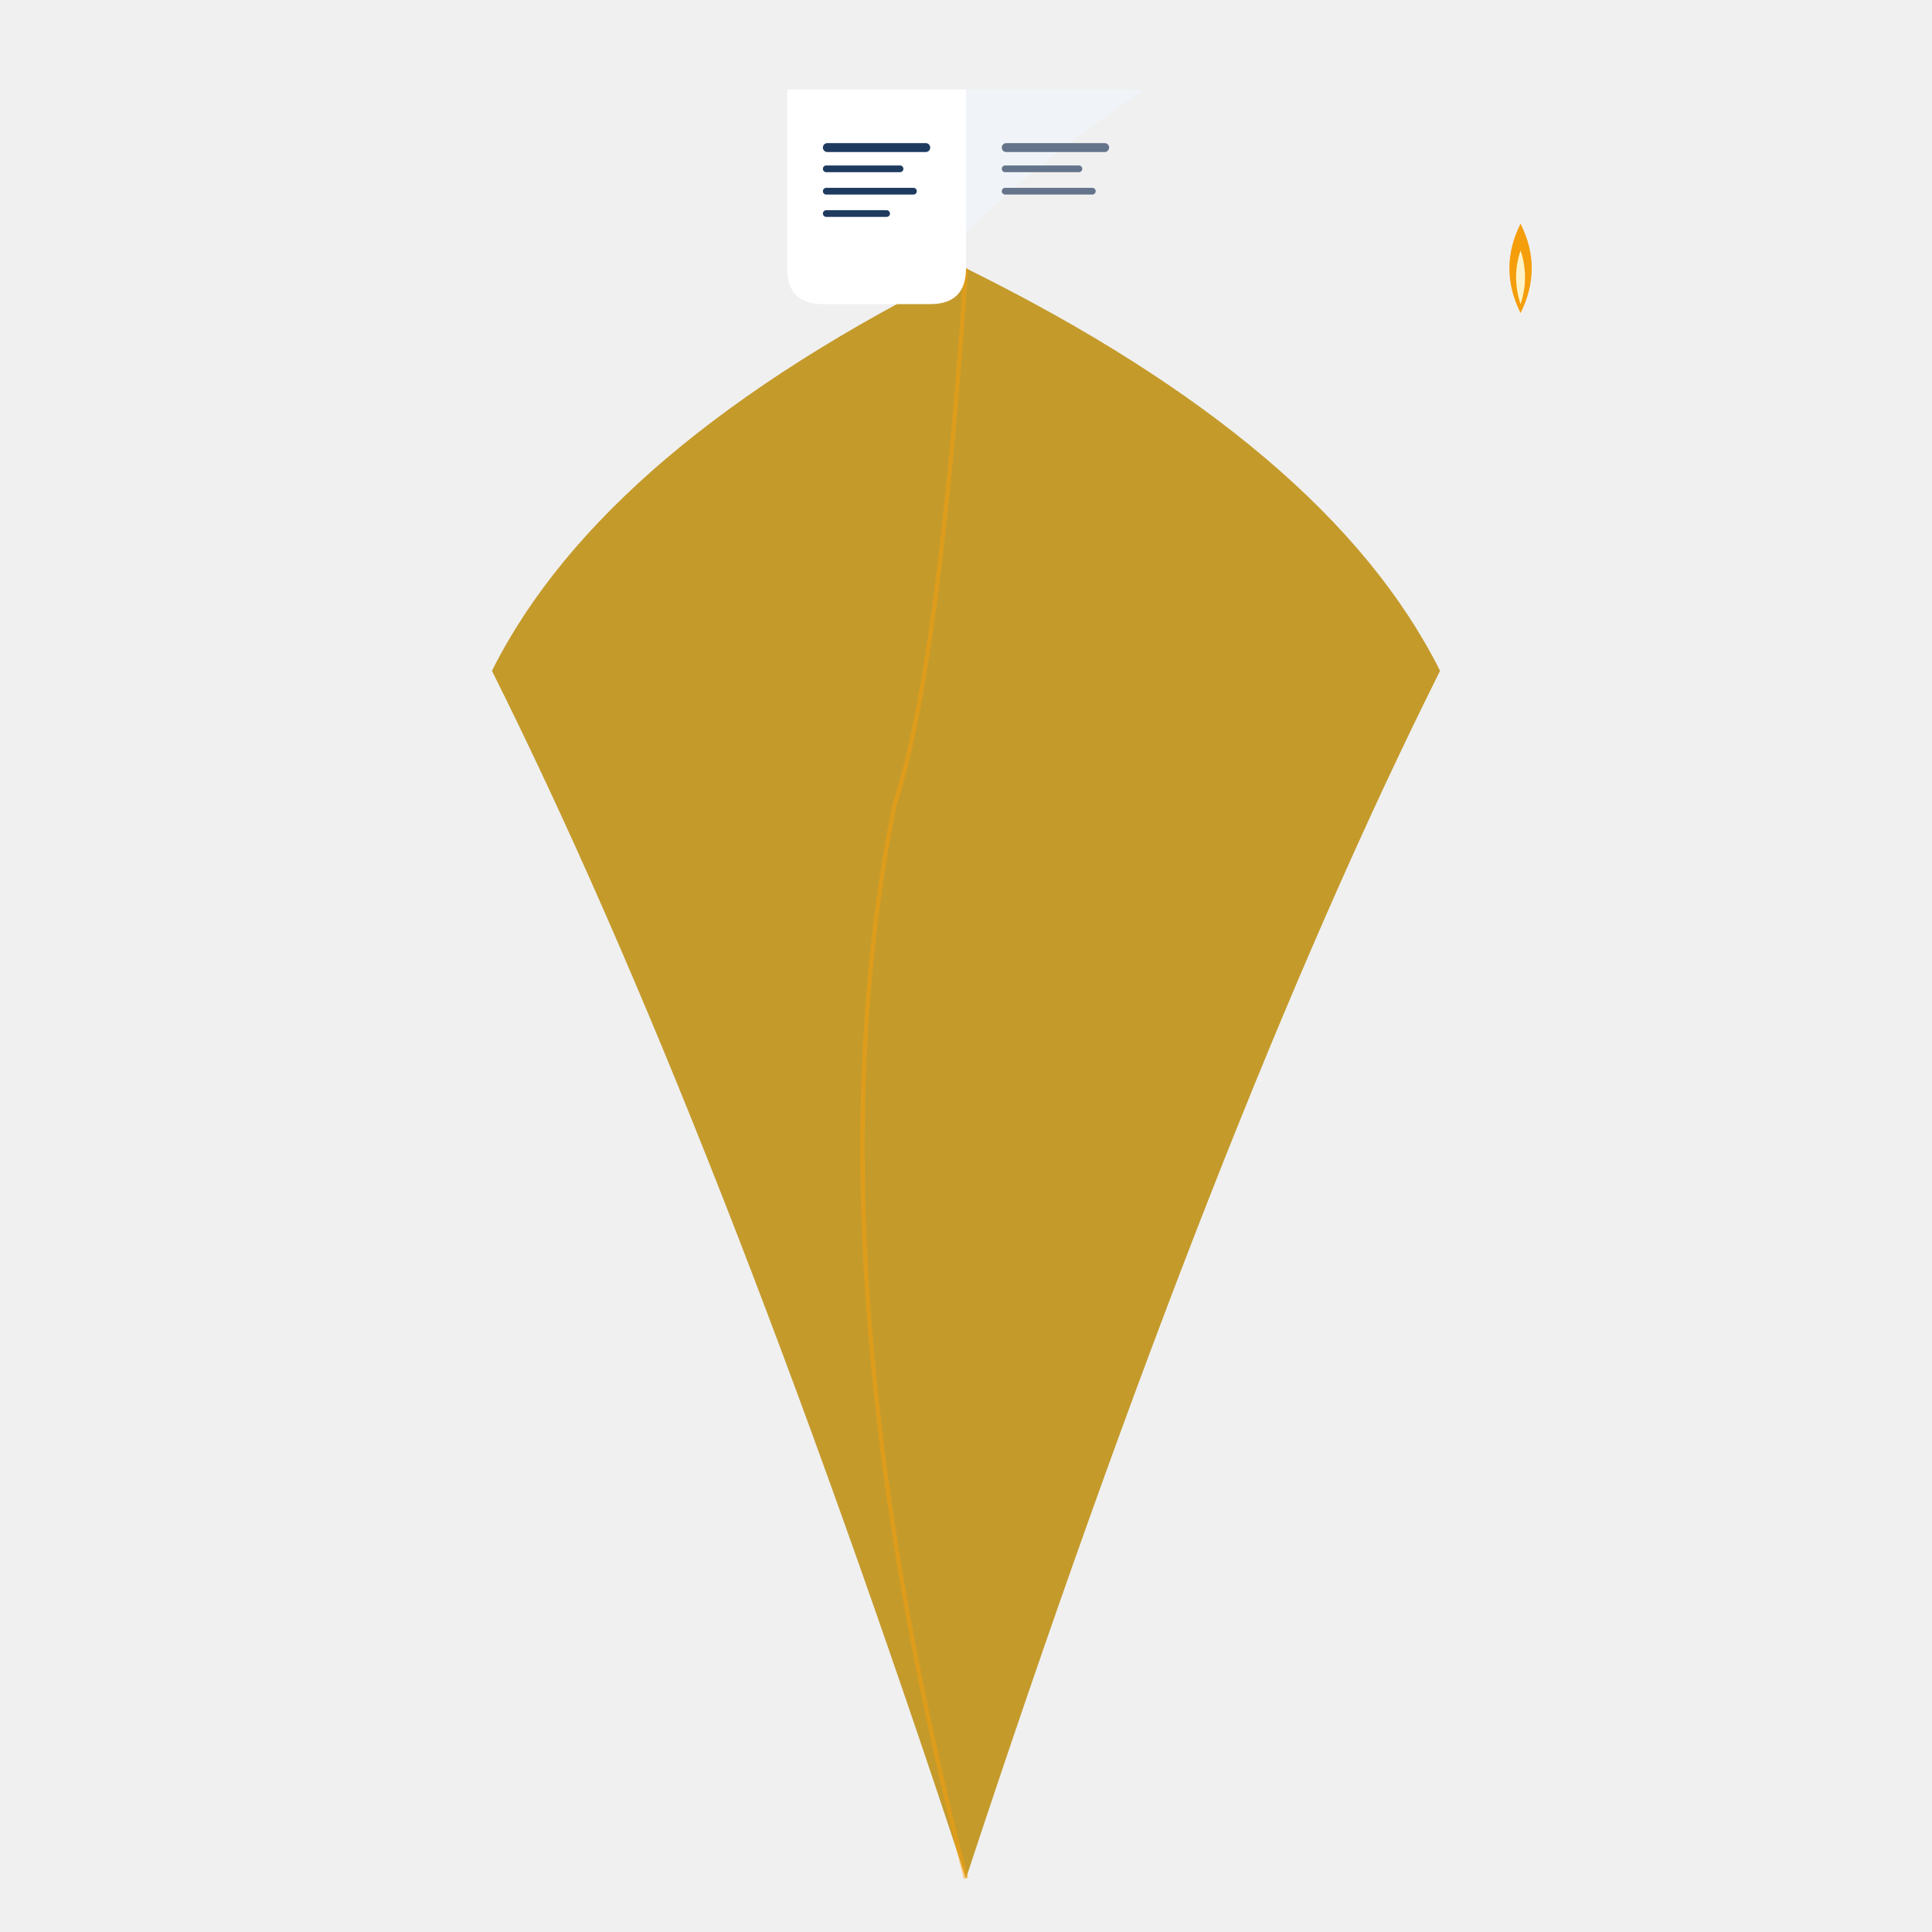
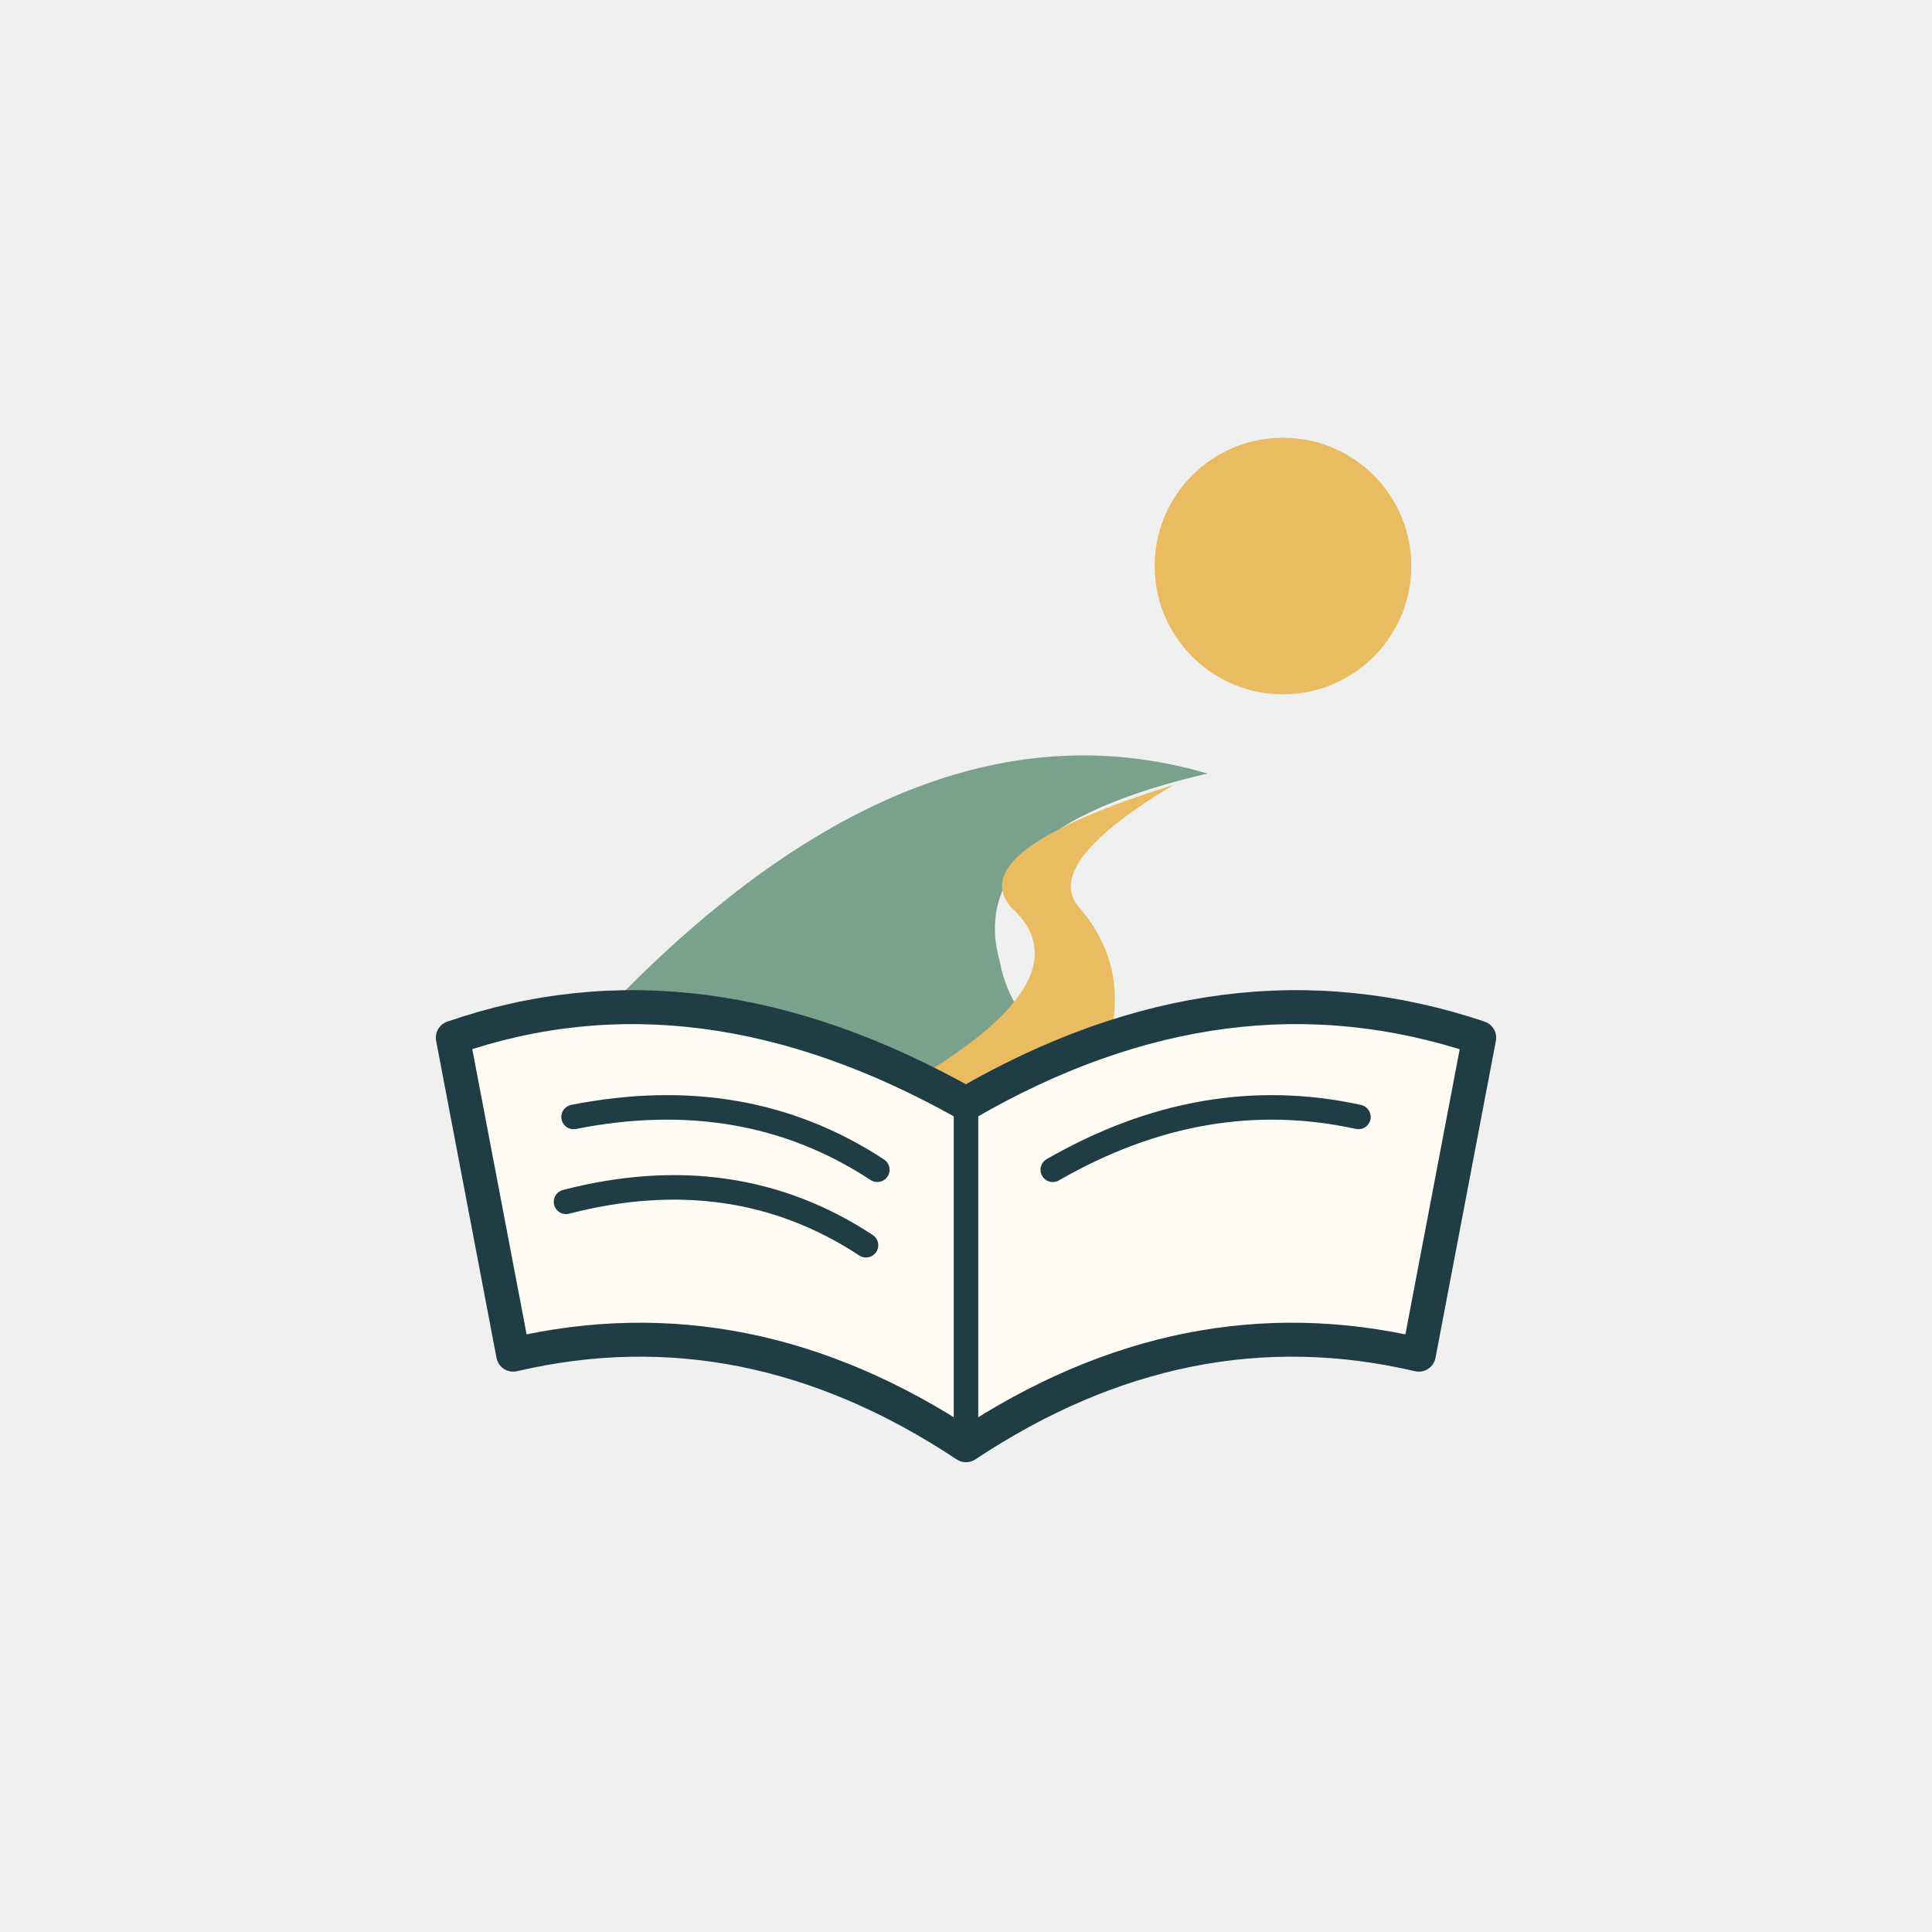
- <svg xmlns="http://www.w3.org/2000/svg" viewBox="0 0 432 432">
-   <path d="M216 420            Q 160 250 110 150            Q 135 100 216 60            Q 297 100 322 150            Q 272 250 216 420" fill="#C49A2B" />
-   <path d="M216 420            Q 180 280 200 180            Q 210 150 216 60" fill="none" stroke="#F59E0B" strokeWidth="6" strokeLinecap="round" opacity="0.5" />
-   <g transform="translate(176, 20)">
-     <path d="M40 0 L0 0 L0 40 Q0 48 8 48 L32 48 Q40 48 40 40 Z" fill="#FFFFFF" />
-     <path d="M40 0 L80 0 Q56 16 40 32 Z" fill="#F0F4F8" />
-     <rect x="8" y="12" width="24" height="2" fill="#1E3A5F" rx="1" />
-     <rect x="8" y="17" width="18" height="1.5" fill="#1E3A5F" rx="0.75" />
-     <rect x="8" y="22" width="21" height="1.5" fill="#1E3A5F" rx="0.75" />
-     <rect x="8" y="27" width="15" height="1.5" fill="#1E3A5F" rx="0.75" />
-     <rect x="48" y="12" width="24" height="2" fill="#64748B" rx="1" />
-     <rect x="48" y="17" width="18" height="1.5" fill="#64748B" rx="0.75" />
-     <rect x="48" y="22" width="21" height="1.5" fill="#64748B" rx="0.75" />
-   </g>
-   <g transform="translate(330, 40)">
-     <path d="M10 30 Q15 20 10 10 Q5 20 10 30" fill="#F59E0B" />
-     <path d="M10 28 Q12 22 10 16 Q8 22 10 28" fill="#FEF3C7" />
-   </g>
+ <svg xmlns="http://www.w3.org/2000/svg" width="1024" height="1024" viewBox="0 0 1024 1024">
+   <circle cx="680" cy="300" r="68" fill="#E9BC62" />
+   <path d="M290 570Q470 360 640 410Q510 440 530 510Q540 565 640 600L510 720Z" fill="#79A18C" />
+   <path d="M410 610Q590 530 536 481Q510 451 622 416Q552 458 572 481Q630 548 510 662Z" fill="#E9BC62" />
+   <path d="M240 550Q370 505 512 585Q650 505 784 550L752 718Q628 689 512 766Q396 689 272 718Z" fill="#FFFCF3" stroke="#203D46" stroke-width="18" stroke-linejoin="round" />
+   <path d="M512 590V751M304 592Q395 574 465 620M300 637Q389 614 459 660M558 620Q638 574 720 592" stroke="#203D46" stroke-width="13" fill="none" stroke-linecap="round" />
</svg>
